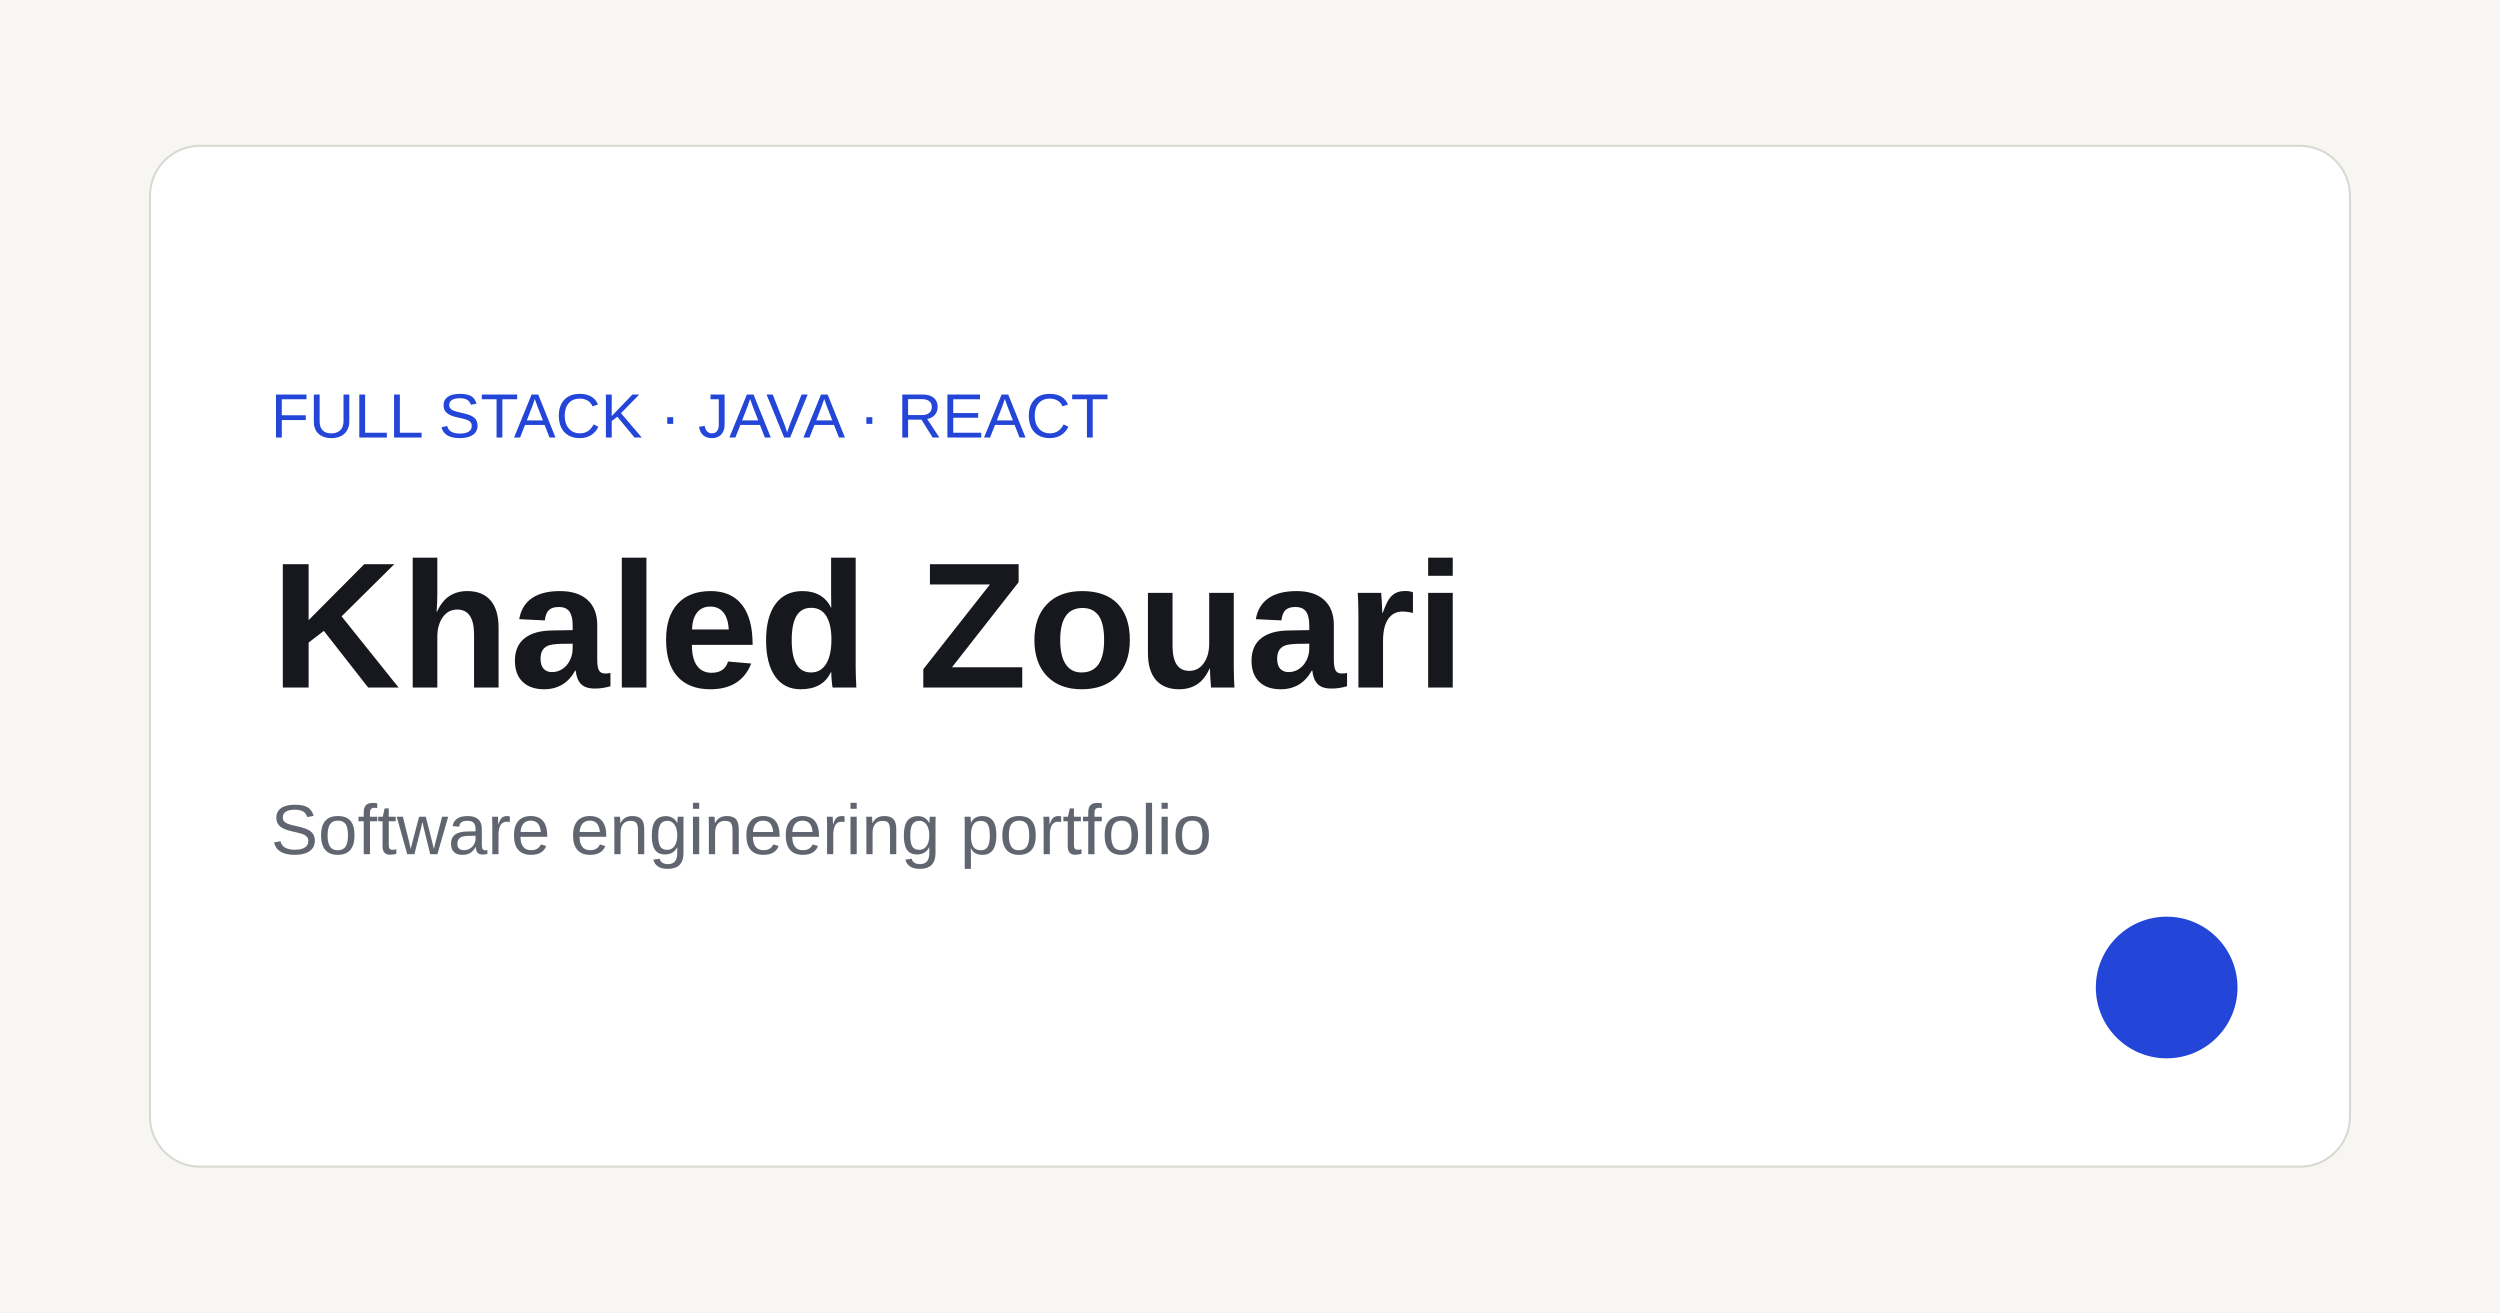
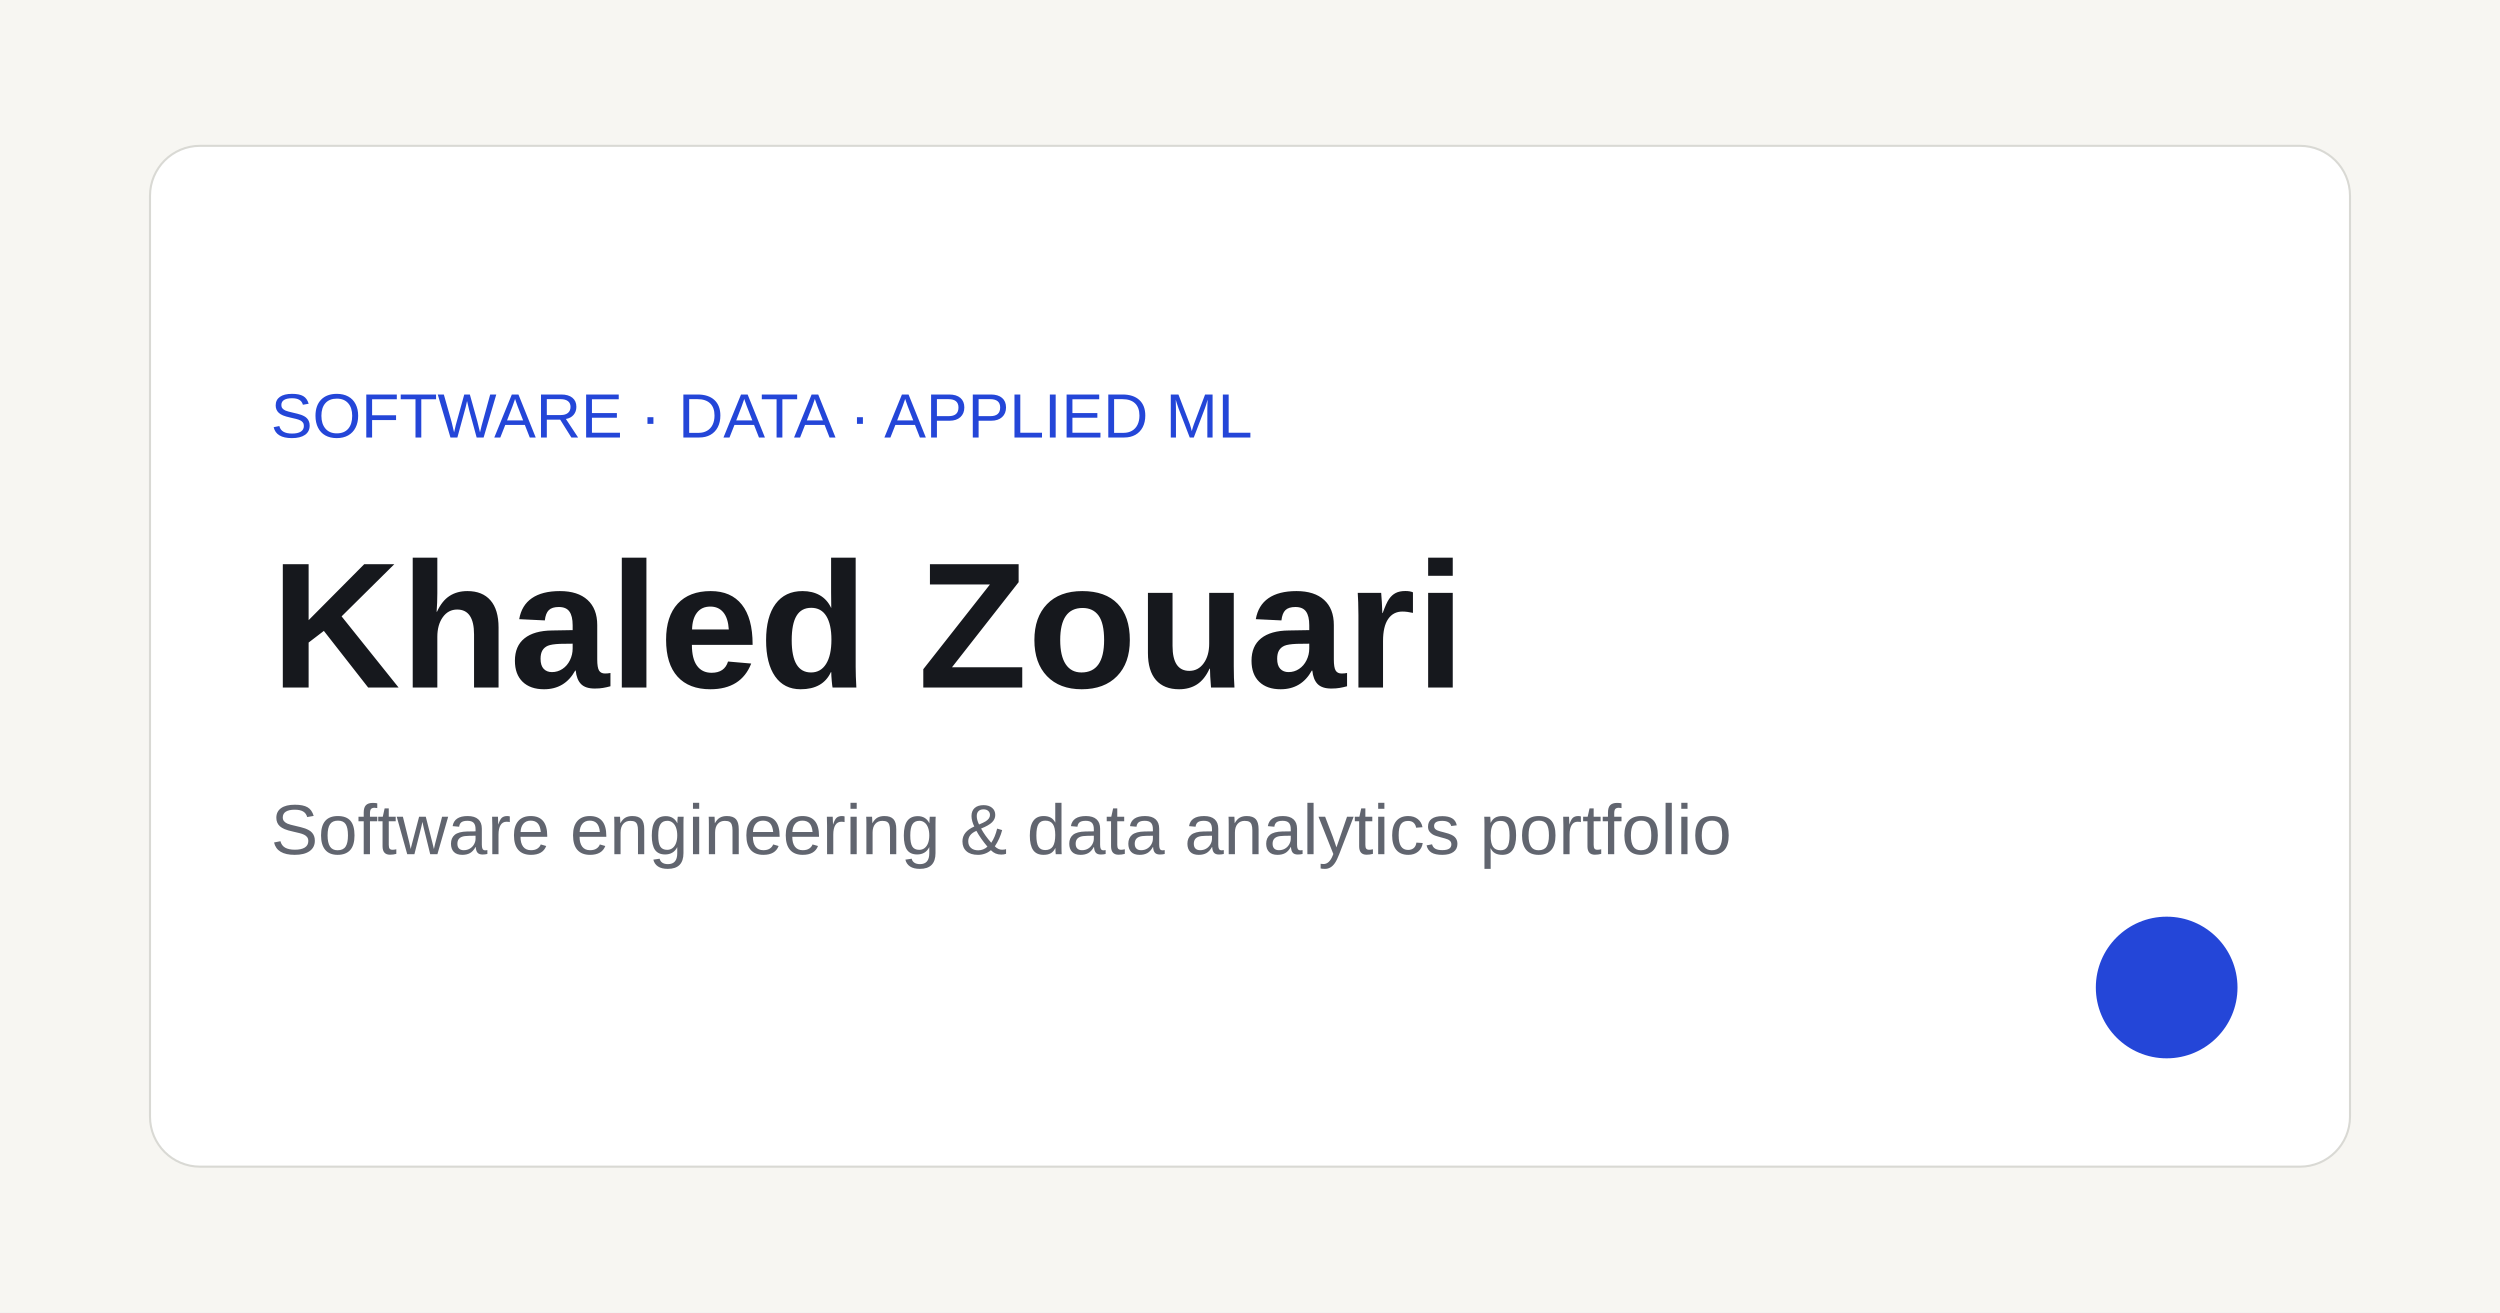
<svg xmlns="http://www.w3.org/2000/svg" width="1200" height="630" viewBox="0 0 1200 630">
  <rect width="1200" height="630" fill="#f7f6f2" />
  <rect x="72" y="70" width="1056" height="490" rx="24" fill="#fff" stroke="#d9d9d4" />
-   <text x="130" y="210" font-family="Arial,sans-serif" font-size="30" fill="#2446d8">FULL STACK · JAVA · REACT</text>
+   <text x="130" y="210" font-family="Arial,sans-serif" font-size="30" fill="#2446d8">SOFTWARE · DATA · APPLIED ML</text>
  <text x="130" y="330" font-family="Arial,sans-serif" font-weight="700" font-size="86" fill="#16181d">Khaled Zouari</text>
-   <text x="130" y="410" font-family="Arial,sans-serif" font-size="34" fill="#61656f">Software engineering portfolio</text>
+   <text x="130" y="410" font-family="Arial,sans-serif" font-size="34" fill="#61656f">Software engineering &amp; data analytics portfolio</text>
  <circle cx="1040" cy="474" r="34" fill="#2446d8" />
</svg>
